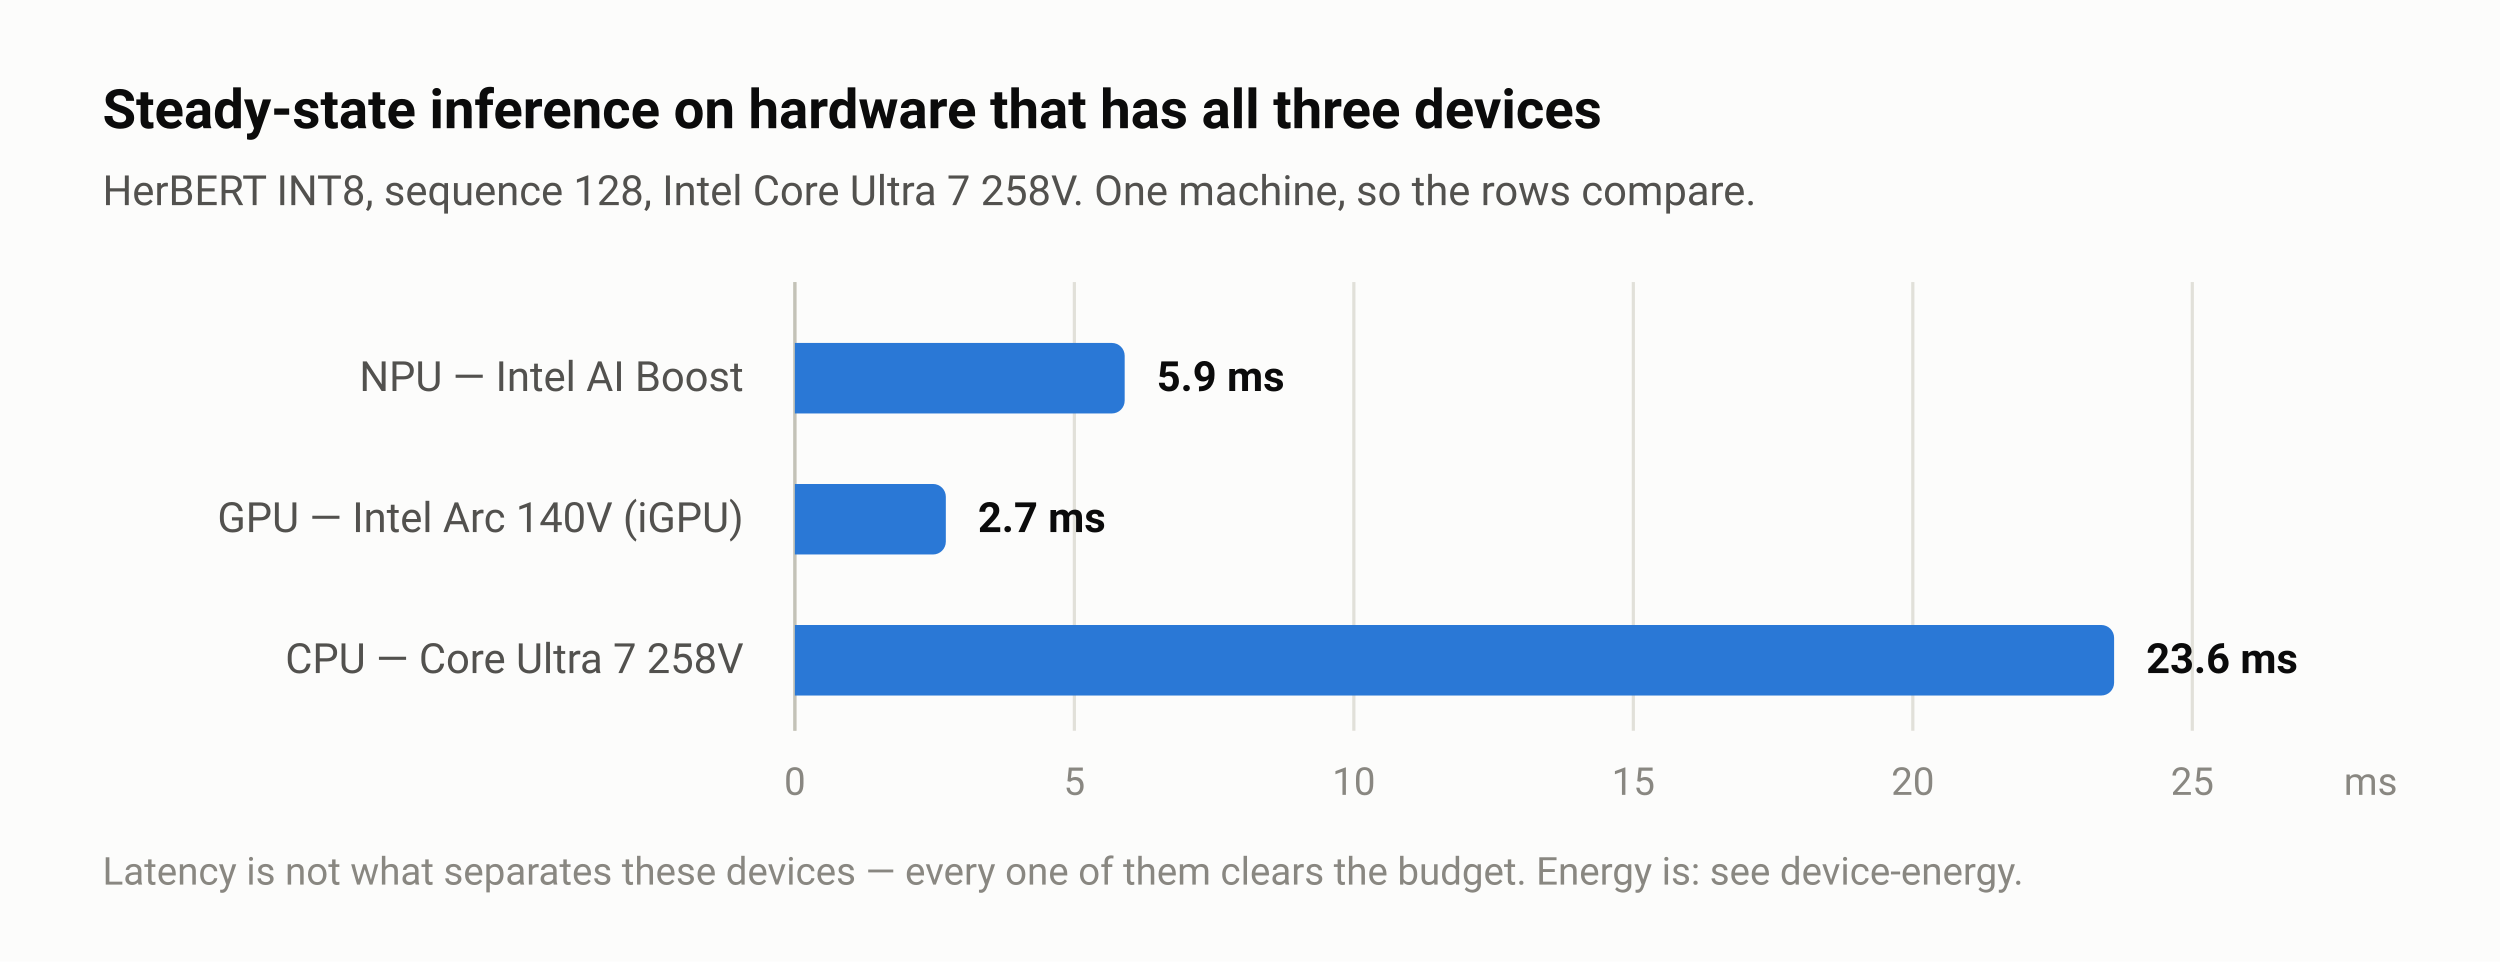
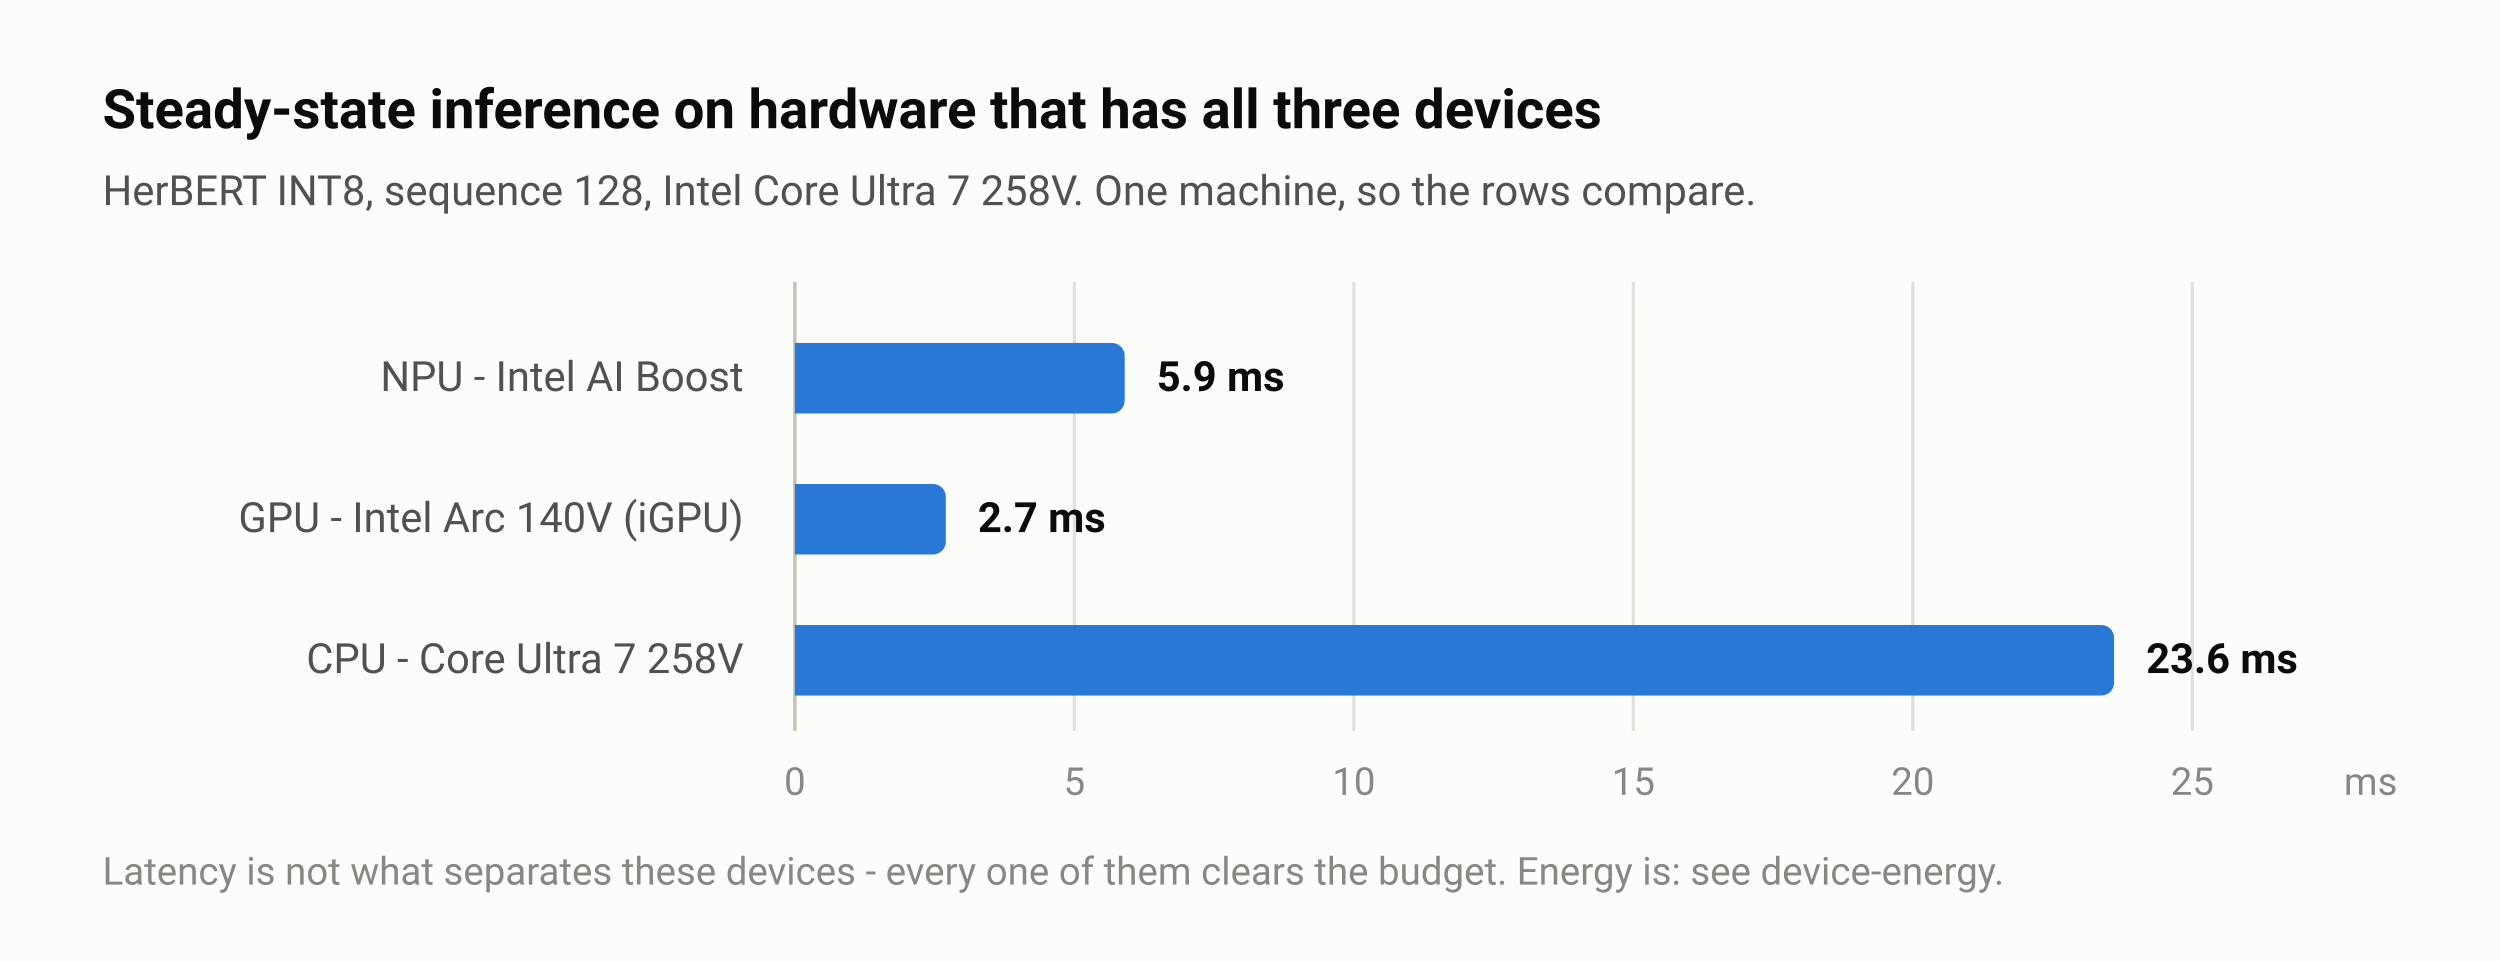
<svg xmlns="http://www.w3.org/2000/svg" viewBox="0 0 780 300" width="780" height="300" role="img" aria-label="Steady-state inference on hardware that has all three devices">
  <rect width="780" height="300" fill="#fcfcfb" />
  <text x="32.0" y="40.0" font-family="system-ui, -apple-system, 'Segoe UI', Roboto, Helvetica, Arial, sans-serif" font-size="17" font-weight="650" fill="#0b0b0b" text-anchor="start">Steady-state inference on hardware that has all three devices</text>
  <text x="32.0" y="64.0" font-family="system-ui, -apple-system, 'Segoe UI', Roboto, Helvetica, Arial, sans-serif" font-size="13" font-weight="400" fill="#52514e" text-anchor="start">HerBERT INT8, sequence 128, Intel Core Ultra 7 258V. One machine, so the rows compare.</text>
  <line x1="248.0" y1="88.0" x2="248.0" y2="228.0" stroke="#e1e0d9" stroke-width="1" />
  <text x="248.0" y="248.0" font-family="system-ui, -apple-system, 'Segoe UI', Roboto, Helvetica, Arial, sans-serif" font-size="12" font-weight="400" fill="#898781" text-anchor="middle">0</text>
  <line x1="335.2" y1="88.0" x2="335.2" y2="228.0" stroke="#e1e0d9" stroke-width="1" />
  <text x="335.2" y="248.0" font-family="system-ui, -apple-system, 'Segoe UI', Roboto, Helvetica, Arial, sans-serif" font-size="12" font-weight="400" fill="#898781" text-anchor="middle">5</text>
  <line x1="422.4" y1="88.0" x2="422.4" y2="228.0" stroke="#e1e0d9" stroke-width="1" />
  <text x="422.4" y="248.0" font-family="system-ui, -apple-system, 'Segoe UI', Roboto, Helvetica, Arial, sans-serif" font-size="12" font-weight="400" fill="#898781" text-anchor="middle">10</text>
  <line x1="509.6" y1="88.0" x2="509.6" y2="228.0" stroke="#e1e0d9" stroke-width="1" />
  <text x="509.6" y="248.0" font-family="system-ui, -apple-system, 'Segoe UI', Roboto, Helvetica, Arial, sans-serif" font-size="12" font-weight="400" fill="#898781" text-anchor="middle">15</text>
  <line x1="596.8" y1="88.0" x2="596.8" y2="228.0" stroke="#e1e0d9" stroke-width="1" />
  <text x="596.8" y="248.0" font-family="system-ui, -apple-system, 'Segoe UI', Roboto, Helvetica, Arial, sans-serif" font-size="12" font-weight="400" fill="#898781" text-anchor="middle">20</text>
  <line x1="684.0" y1="88.0" x2="684.0" y2="228.0" stroke="#e1e0d9" stroke-width="1" />
  <text x="684.0" y="248.0" font-family="system-ui, -apple-system, 'Segoe UI', Roboto, Helvetica, Arial, sans-serif" font-size="12" font-weight="400" fill="#898781" text-anchor="middle">25</text>
  <line x1="248.0" y1="88.0" x2="248.0" y2="228.0" stroke="#c3c2b7" stroke-width="1" />
  <text x="748.0" y="248.0" font-family="system-ui, -apple-system, 'Segoe UI', Roboto, Helvetica, Arial, sans-serif" font-size="12" font-weight="400" fill="#898781" text-anchor="end">ms</text>
-   <text x="232.0" y="122.0" font-family="system-ui, -apple-system, 'Segoe UI', Roboto, Helvetica, Arial, sans-serif" font-size="13" font-weight="400" fill="#52514e" text-anchor="end">NPU — Intel AI Boost</text>
+   <text x="232.0" y="122.0" font-family="system-ui, -apple-system, 'Segoe UI', Roboto, Helvetica, Arial, sans-serif" font-size="13" font-weight="400" fill="#52514e" text-anchor="end">NPU - Intel AI Boost</text>
  <g fill="#2a78d6">
    <path d="M 248.0 107.0 H 346.9 A 4 4 0 0 1 350.9 111.0 V 125.0 A 4 4 0 0 1 346.9 129.0 H 248.0 Z" />
  </g>
  <text x="360.9" y="122.0" font-family="system-ui, -apple-system, 'Segoe UI', Roboto, Helvetica, Arial, sans-serif" font-size="13" font-weight="650" fill="#0b0b0b" text-anchor="start">5.9 ms</text>
-   <text x="232.0" y="166.0" font-family="system-ui, -apple-system, 'Segoe UI', Roboto, Helvetica, Arial, sans-serif" font-size="13" font-weight="400" fill="#52514e" text-anchor="end">GPU — Intel Arc 140V (iGPU)</text>
+   <text x="232.0" y="166.0" font-family="system-ui, -apple-system, 'Segoe UI', Roboto, Helvetica, Arial, sans-serif" font-size="13" font-weight="400" fill="#52514e" text-anchor="end">GPU - Intel Arc 140V (iGPU)</text>
  <g fill="#2a78d6">
    <path d="M 248.0 151.0 H 291.1 A 4 4 0 0 1 295.1 155.0 V 169.0 A 4 4 0 0 1 291.1 173.0 H 248.0 Z" />
  </g>
  <text x="305.1" y="166.0" font-family="system-ui, -apple-system, 'Segoe UI', Roboto, Helvetica, Arial, sans-serif" font-size="13" font-weight="650" fill="#0b0b0b" text-anchor="start">2.7 ms</text>
-   <text x="232.0" y="210.0" font-family="system-ui, -apple-system, 'Segoe UI', Roboto, Helvetica, Arial, sans-serif" font-size="13" font-weight="400" fill="#52514e" text-anchor="end">CPU — Core Ultra 7 258V</text>
+   <text x="232.0" y="210.0" font-family="system-ui, -apple-system, 'Segoe UI', Roboto, Helvetica, Arial, sans-serif" font-size="13" font-weight="400" fill="#52514e" text-anchor="end">CPU - Core Ultra 7 258V</text>
  <g fill="#2a78d6">
    <path d="M 248.0 195.0 H 655.6 A 4 4 0 0 1 659.6 199.0 V 213.0 A 4 4 0 0 1 655.6 217.0 H 248.0 Z" />
  </g>
  <text x="669.6" y="210.0" font-family="system-ui, -apple-system, 'Segoe UI', Roboto, Helvetica, Arial, sans-serif" font-size="13" font-weight="650" fill="#0b0b0b" text-anchor="start">23.6 ms</text>
-   <text x="32.0" y="276.0" font-family="system-ui, -apple-system, 'Segoe UI', Roboto, Helvetica, Arial, sans-serif" font-size="12" font-weight="400" fill="#898781" text-anchor="start">Latency is not what separates these devices — every one of them clears the budget. Energy is: see device-energy.</text>
+   <text x="32.0" y="276.0" font-family="system-ui, -apple-system, 'Segoe UI', Roboto, Helvetica, Arial, sans-serif" font-size="12" font-weight="400" fill="#898781" text-anchor="start">Latency is not what separates these devices - every one of them clears the budget. Energy is: see device-energy.</text>
</svg>
